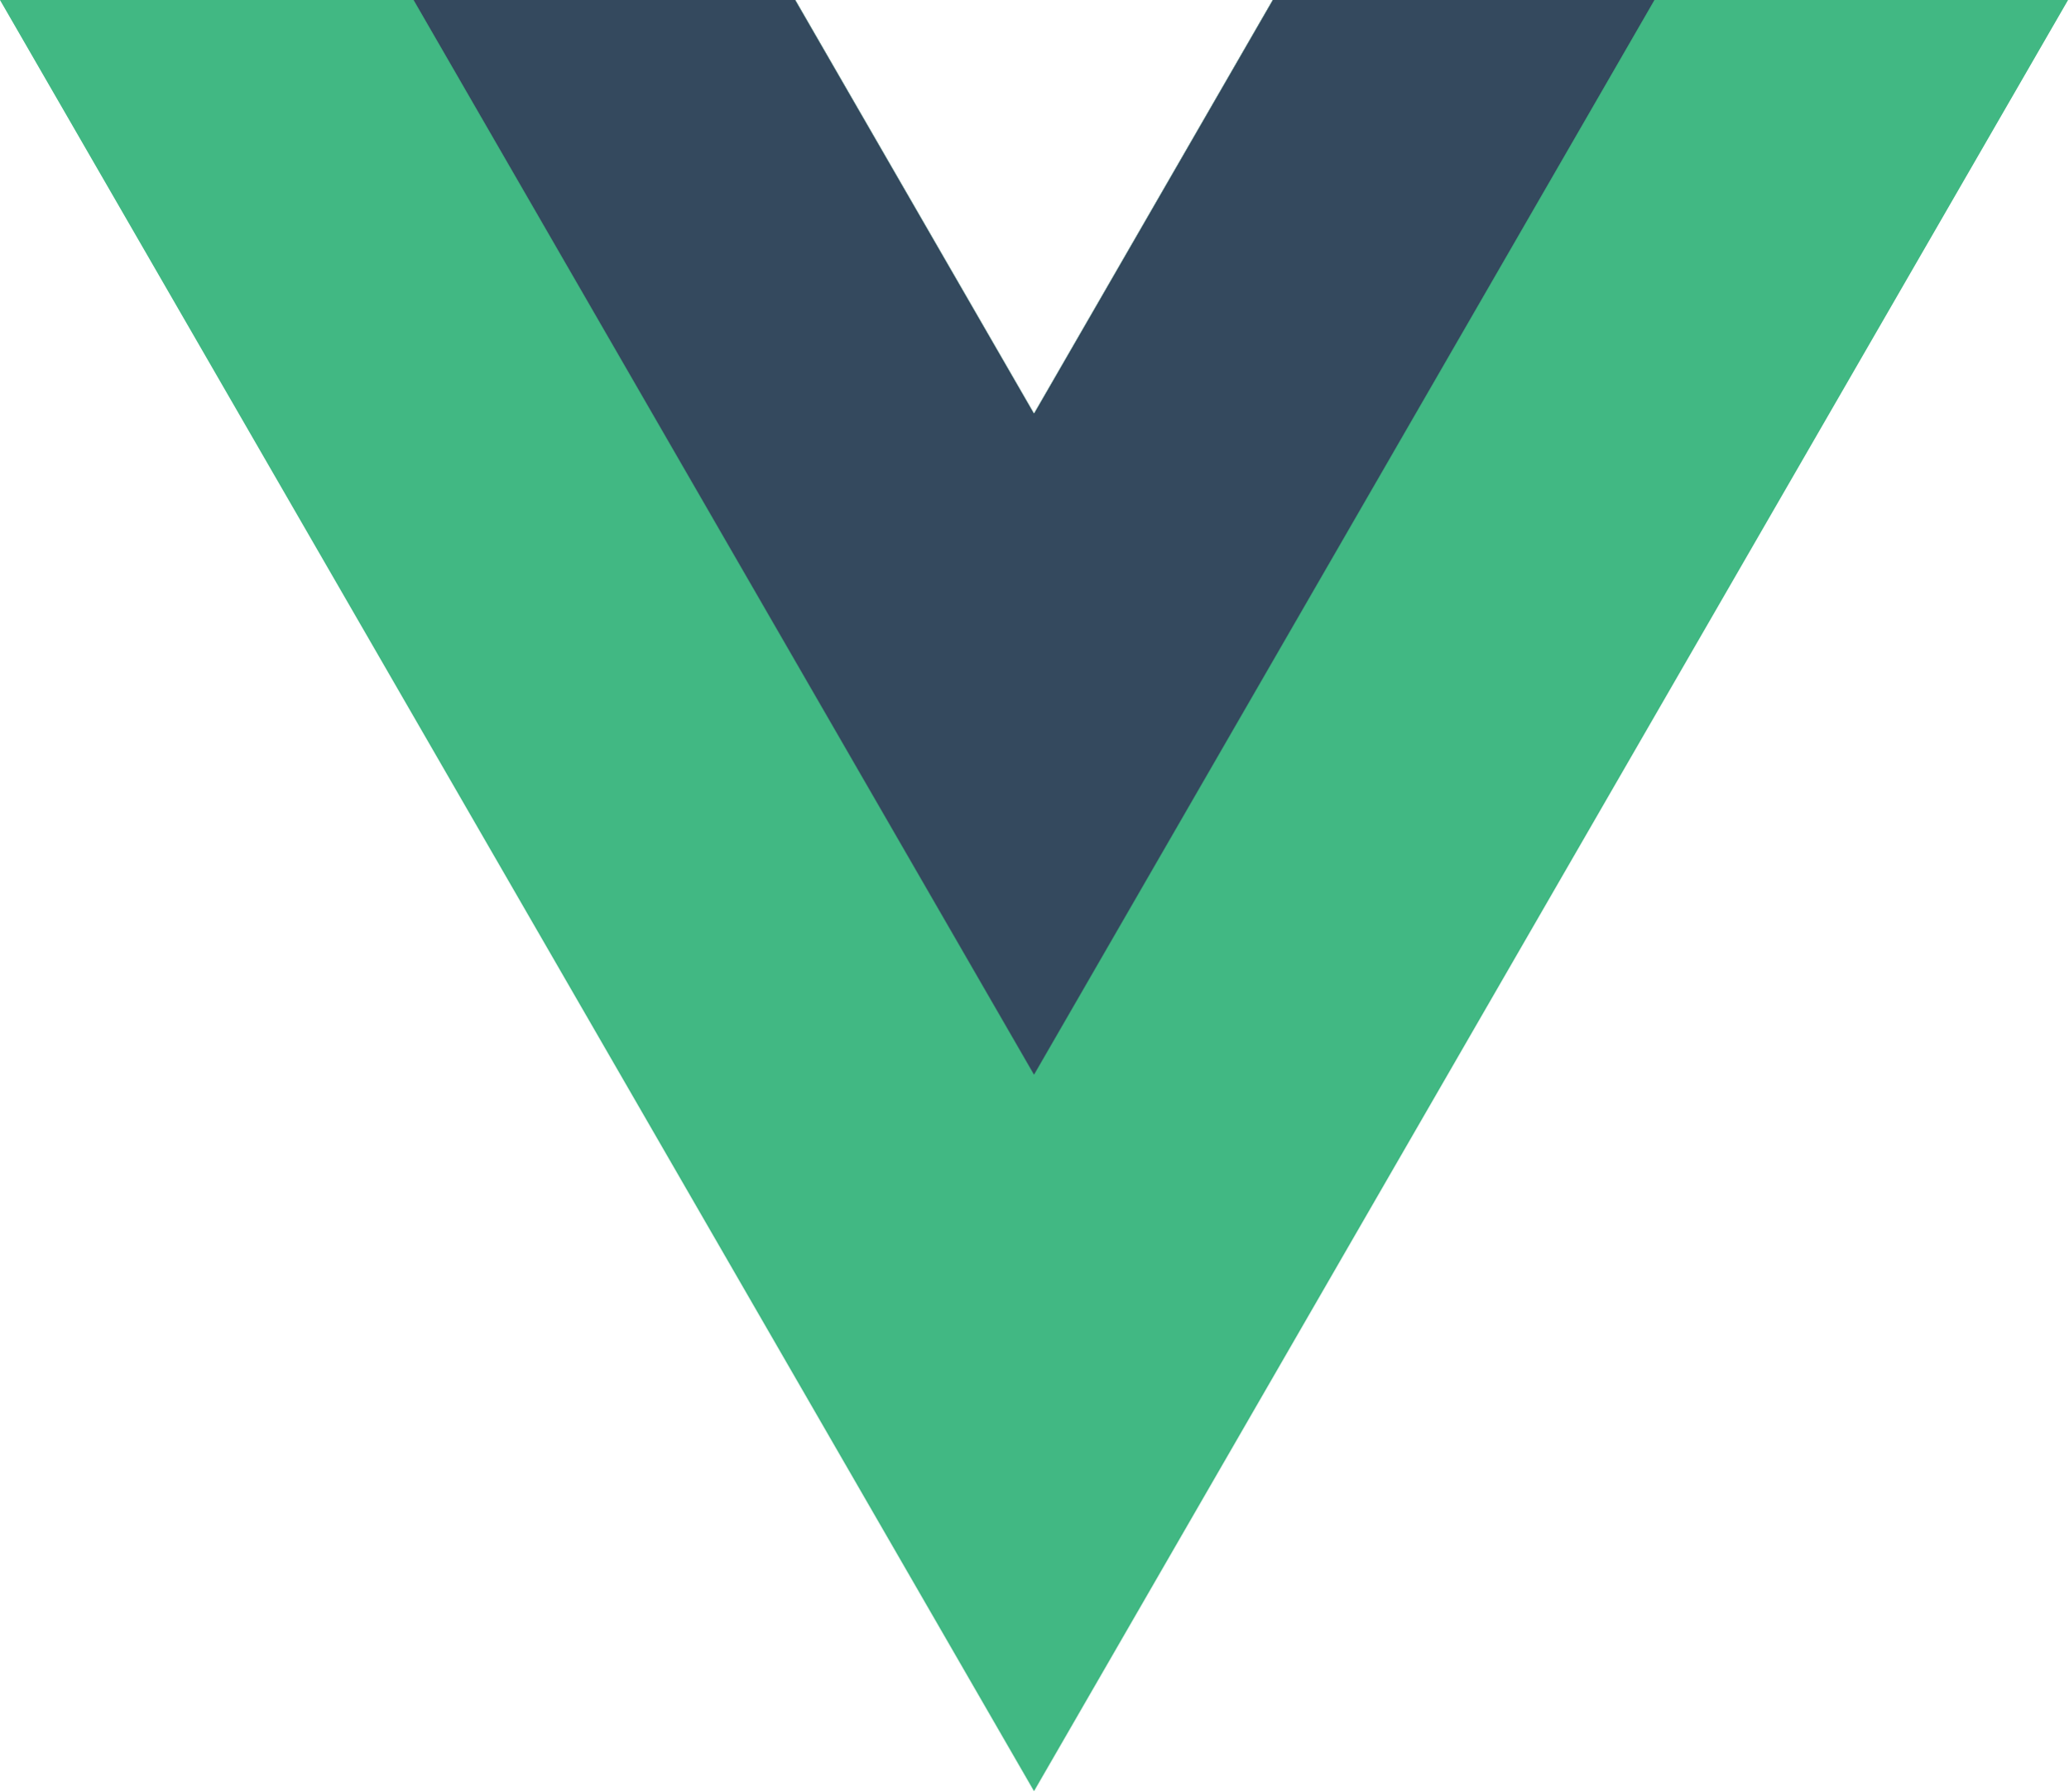
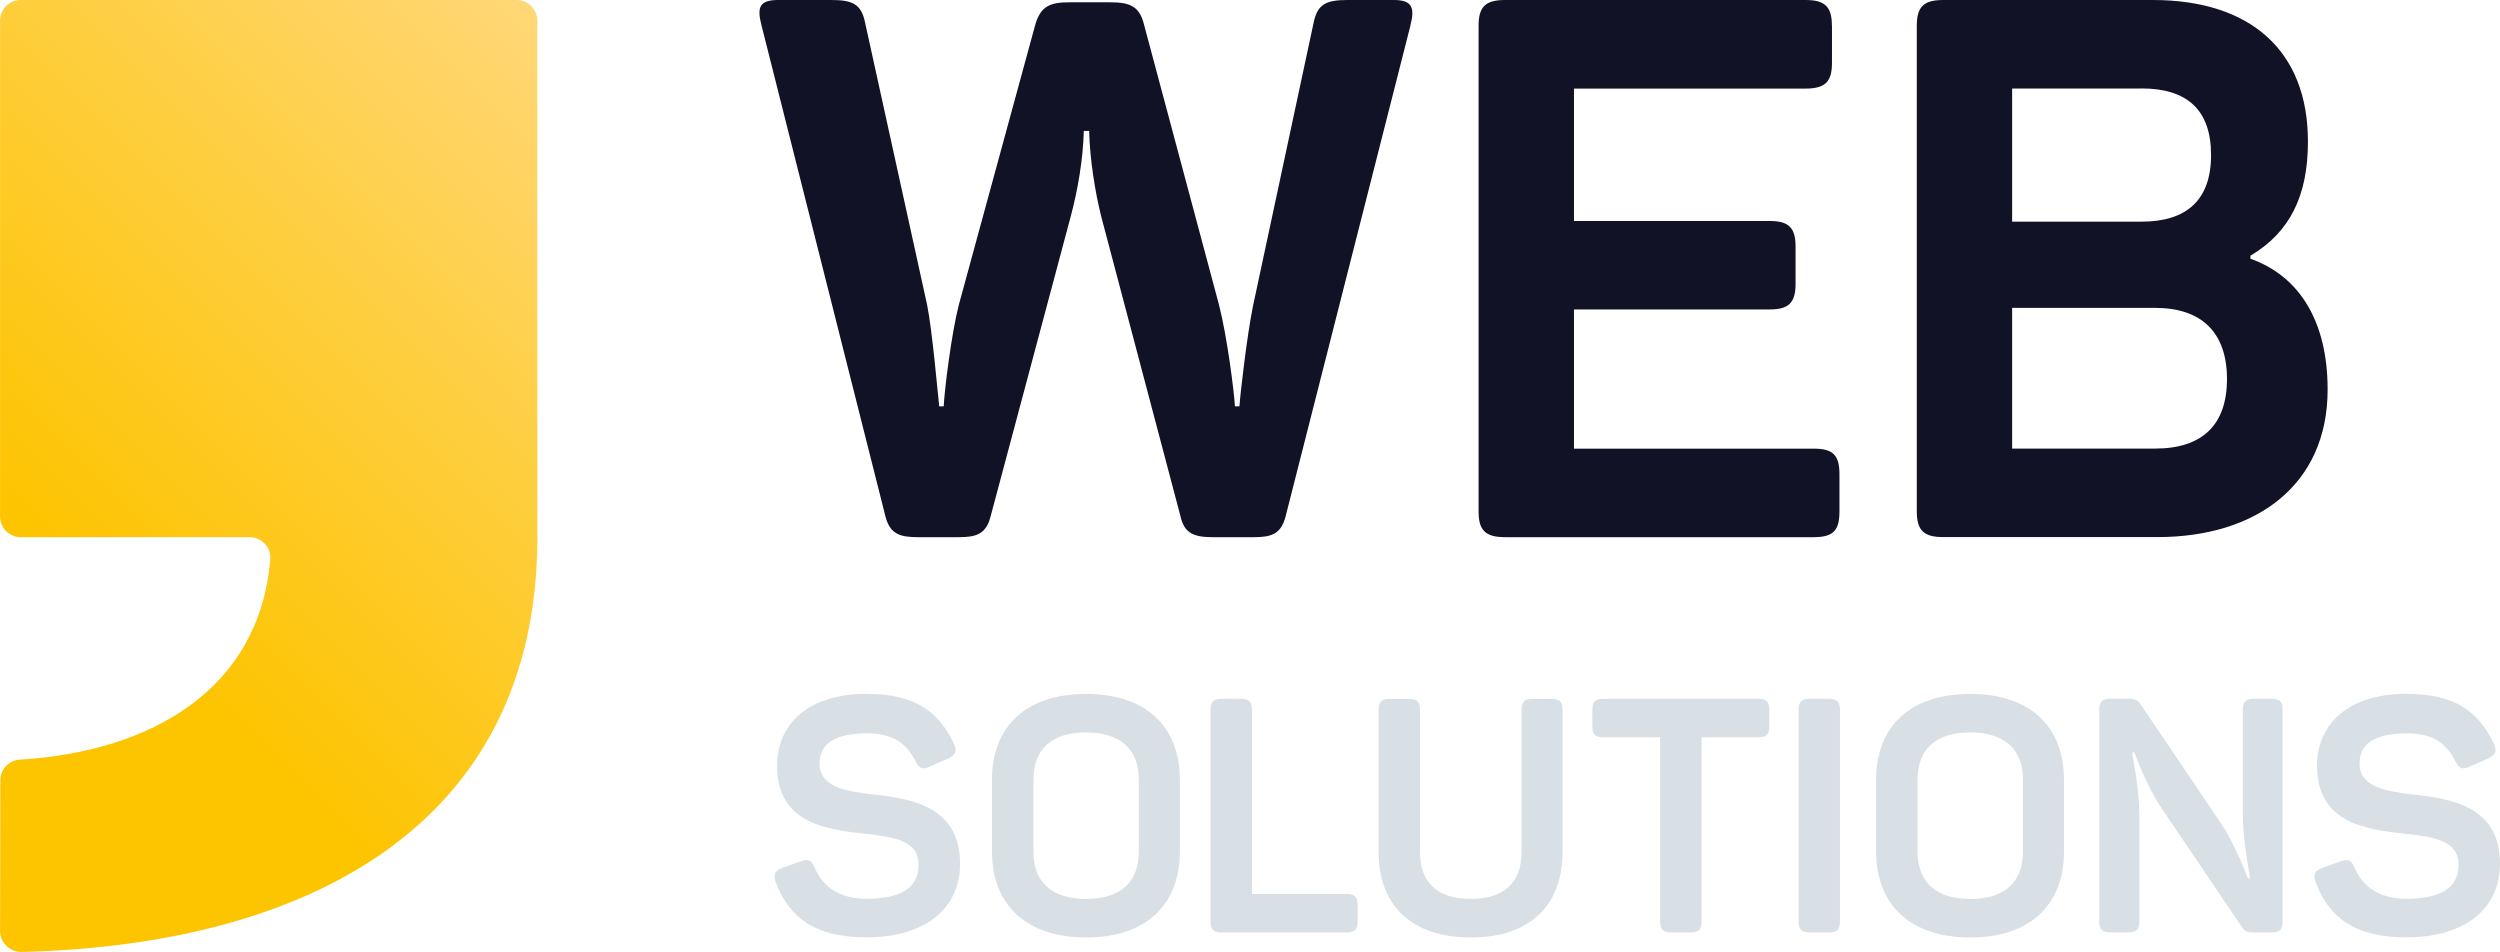
- <svg xmlns="http://www.w3.org/2000/svg" viewBox="0 0 261.76 226.69">
-   <path d="M161.096.001l-30.225 52.351L100.647.001H-.005l130.877 226.688L261.749.001z" fill="#41b883" />
-   <path d="M161.096.001l-30.225 52.351L100.647.001H52.346l78.526 136.01L209.398.001z" fill="#34495e" />
+ <svg xmlns="http://www.w3.org/2000/svg" id="Layer_2" data-name="Layer 2" viewBox="0 0 337.79 128.63">
+   <defs>
+     <style>
+       .cls-1 {
+         fill: #d8e0e6;
+       }
+ 
+       .cls-2 {
+         fill: #121227;
+       }
+ 
+       .cls-3 {
+         fill: url(#Unbenannter_Verlauf_12);
+       }
+     </style>
+     <linearGradient id="Unbenannter_Verlauf_12" data-name="Unbenannter Verlauf 12" x1="-21.04" y1="105.91" x2="77.91" y2="6.96" gradientUnits="userSpaceOnUse">
+       <stop offset=".3" stop-color="#fdc400" />
+       <stop offset="1" stop-color="#ffd776" />
+     </linearGradient>
+   </defs>
+   <g id="Ebene_1" data-name="Ebene 1">
+     <path class="cls-3" d="m72.6,72.58V2.8c0-1.55-1.25-2.8-2.8-2.8H2.81C1.26,0,.01,1.25.01,2.8v66.98c0,1.55,1.25,2.8,2.8,2.8h30.91c1.61,0,2.93,1.36,2.8,2.97-1.45,17.56-16.02,26-33.85,27.09-1.48.09-2.63,1.32-2.62,2.8l-.04,20.39c0,1.56,1.38,2.83,2.94,2.79,38.6-.93,69.66-17.07,69.66-56.04Z" />
+     <path class="cls-2" d="m190.59,3.38l-16.87,66.34c-.61,2.45-1.94,2.86-4.29,2.86h-5.62c-2.45,0-3.78-.51-4.29-2.76l-10.73-40.58c-.82-3.27-1.53-7.67-1.63-11.55h-.72c-.1,3.88-.82,7.97-1.74,11.45l-10.84,40.58c-.61,2.45-1.94,2.86-4.29,2.86h-5.52c-2.45,0-3.78-.41-4.4-2.76L102.88,3.38C102.27,1.03,102.58,0,105.13,0h7.16c2.86,0,4.09.51,4.6,3.07l8.38,38.13c.71,3.58,1.43,11.86,1.63,13.7h.61c.1-2.15,1.02-9.71,2.04-13.7l10.32-37.82c.72-2.56,2.04-3.07,4.6-3.07h5.52c2.66,0,3.99.51,4.6,3.07l10.12,37.82c1.12,4.4,2.04,11.76,2.15,13.7h.61c.1-1.63,1.02-9.61,1.84-13.6l8.18-38.23C178.01.51,179.24,0,182.1,0h6.23c2.45,0,2.86,1.02,2.25,3.37Z" />
+     <path class="cls-2" d="m247.53,3.48v5.01c0,2.56-.92,3.48-3.58,3.48h-31.28v17.89h26.47c2.56,0,3.47.92,3.47,3.47v5.01c0,2.56-.92,3.47-3.47,3.47h-26.47v18.81h32.4c2.66,0,3.47.92,3.47,3.48v5.01c0,2.55-.82,3.47-3.47,3.47h-41.71c-2.66,0-3.58-.92-3.58-3.47V3.48c0-2.56.92-3.48,3.58-3.48h40.58c2.66,0,3.58.92,3.58,3.48Z" />
+     <path class="cls-2" d="m311.84,19.12c0,7.36-2.45,12.27-7.77,15.43v.41c6.64,2.35,10.43,8.48,10.43,17.68,0,12.88-9.61,19.93-23,19.93h-28.93c-2.66,0-3.58-.92-3.58-3.47V3.48c0-2.56.92-3.48,3.58-3.48h28.31c13.19,0,20.96,6.85,20.96,19.12Zm-22.49-7.16h-17.48v17.99h17.48c6.03,0,9.4-2.86,9.4-9s-3.27-9-9.4-9Zm1.84,29.64h-19.32v19.01h19.32c6.34,0,9.71-3.17,9.71-9.4s-3.37-9.61-9.71-9.61Z" />
+     <g>
+       <path class="cls-1" d="m117.18,93.76c6.36,0,9.61,2.31,11.7,6.71.49,1.02.22,1.56-.84,2.05l-2.45,1.07c-.98.44-1.38.27-1.91-.76-1.2-2.36-2.98-3.74-6.49-3.74-4.31,0-6.45,1.33-6.45,4.09,0,3.2,3.65,3.78,7.69,4.22,5.25.58,11.29,1.87,11.29,9.29,0,5.91-4.49,9.96-12.67,9.96-6.89,0-10.41-2.62-12.23-7.43-.4-1.11-.13-1.6.93-1.96l2.45-.89c1.02-.36,1.47-.13,1.91.93,1.11,2.62,3.47,4.14,6.94,4.14,4.58,0,7.07-1.42,7.07-4.62s-3.29-3.74-7.03-4.14c-5.42-.58-12.09-1.42-12.09-9.2,0-5.65,4.18-9.74,12.18-9.74Z" />
+       <path class="cls-1" d="m146.75,93.76c8.14,0,12.67,4.45,12.67,11.61v9.69c0,7.16-4.54,11.61-12.67,11.61s-12.72-4.45-12.72-11.61v-9.69c0-7.16,4.54-11.61,12.72-11.61Zm0,5.2c-4.58,0-7.11,2.22-7.11,6.36v9.78c0,4.14,2.53,6.36,7.11,6.36s7.12-2.22,7.12-6.36v-9.78c0-4.14-2.58-6.36-7.12-6.36Z" />
+       <path class="cls-1" d="m169.17,95.93v24.86h12.76c1.11,0,1.51.4,1.51,1.51v2.18c0,1.11-.4,1.51-1.51,1.51h-16.81c-1.16,0-1.56-.4-1.56-1.51v-28.55c0-1.11.4-1.51,1.56-1.51h2.53c1.11,0,1.51.4,1.51,1.51Z" />
+       <path class="cls-1" d="m198.73,121.46c4.58,0,6.85-2.31,6.85-6.27v-19.25c0-1.11.4-1.51,1.51-1.51h2.53c1.16,0,1.51.4,1.51,1.51v19.21c0,6.98-4.22,11.52-12.41,11.52s-12.45-4.54-12.45-11.52v-19.21c0-1.11.4-1.51,1.51-1.51h2.58c1.11,0,1.51.4,1.51,1.51v19.25c0,3.96,2.27,6.27,6.85,6.27Z" />
+       <path class="cls-1" d="m239.07,95.93v2.18c0,1.11-.4,1.51-1.51,1.51h-7.65v24.86c0,1.11-.4,1.51-1.51,1.51h-2.58c-1.11,0-1.51-.4-1.51-1.51v-24.86h-7.65c-1.16,0-1.51-.4-1.51-1.51v-2.18c0-1.11.36-1.51,1.51-1.51h20.9c1.11,0,1.51.4,1.51,1.51Z" />
+       <path class="cls-1" d="m244.57,94.42h2.53c1.11,0,1.51.4,1.51,1.51v28.55c0,1.11-.4,1.51-1.51,1.51h-2.53c-1.16,0-1.56-.4-1.56-1.51v-28.55c0-1.11.4-1.51,1.56-1.51Z" />
+       <path class="cls-1" d="m266.21,93.76c8.14,0,12.67,4.45,12.67,11.61v9.69c0,7.16-4.54,11.61-12.67,11.61s-12.72-4.45-12.72-11.61v-9.69c0-7.16,4.54-11.61,12.72-11.61Zm0,5.2c-4.58,0-7.11,2.22-7.11,6.36v9.78c0,4.14,2.53,6.36,7.11,6.36s7.12-2.22,7.12-6.36v-9.78c0-4.14-2.58-6.36-7.12-6.36Z" />
+       <path class="cls-1" d="m308.41,95.93v28.55c0,1.11-.36,1.51-1.51,1.51h-2.53c-.76,0-1.11-.18-1.47-.76l-10.89-16.1c-2.09-3.11-3.47-7.2-3.65-7.47h-.27c0,.36.98,4.62.98,8.85v13.96c0,1.11-.4,1.51-1.51,1.51h-2.36c-1.16,0-1.56-.4-1.56-1.51v-28.55c0-1.11.4-1.51,1.56-1.51h2.53c.8,0,1.16.27,1.47.71l10.81,16.01c2.27,3.38,3.51,7.2,3.74,7.56h.27c0-.45-.98-4.49-.98-8.98v-13.78c0-1.11.4-1.51,1.51-1.51h2.36c1.16,0,1.51.4,1.51,1.51Z" />
+       <path class="cls-1" d="m325.25,93.76c6.36,0,9.61,2.31,11.7,6.71.49,1.02.22,1.56-.84,2.05l-2.45,1.07c-.98.44-1.38.27-1.91-.76-1.2-2.36-2.98-3.74-6.49-3.74-4.31,0-6.45,1.33-6.45,4.09,0,3.2,3.65,3.78,7.69,4.22,5.25.58,11.29,1.87,11.29,9.29,0,5.91-4.49,9.96-12.67,9.96-6.89,0-10.41-2.62-12.23-7.43-.4-1.11-.13-1.6.93-1.96l2.45-.89c1.02-.36,1.47-.13,1.91.93,1.11,2.62,3.47,4.14,6.94,4.14,4.58,0,7.07-1.42,7.07-4.62s-3.29-3.74-7.03-4.14c-5.42-.58-12.09-1.42-12.09-9.2,0-5.65,4.18-9.74,12.18-9.74Z" />
+     </g>
+   </g>
</svg>
